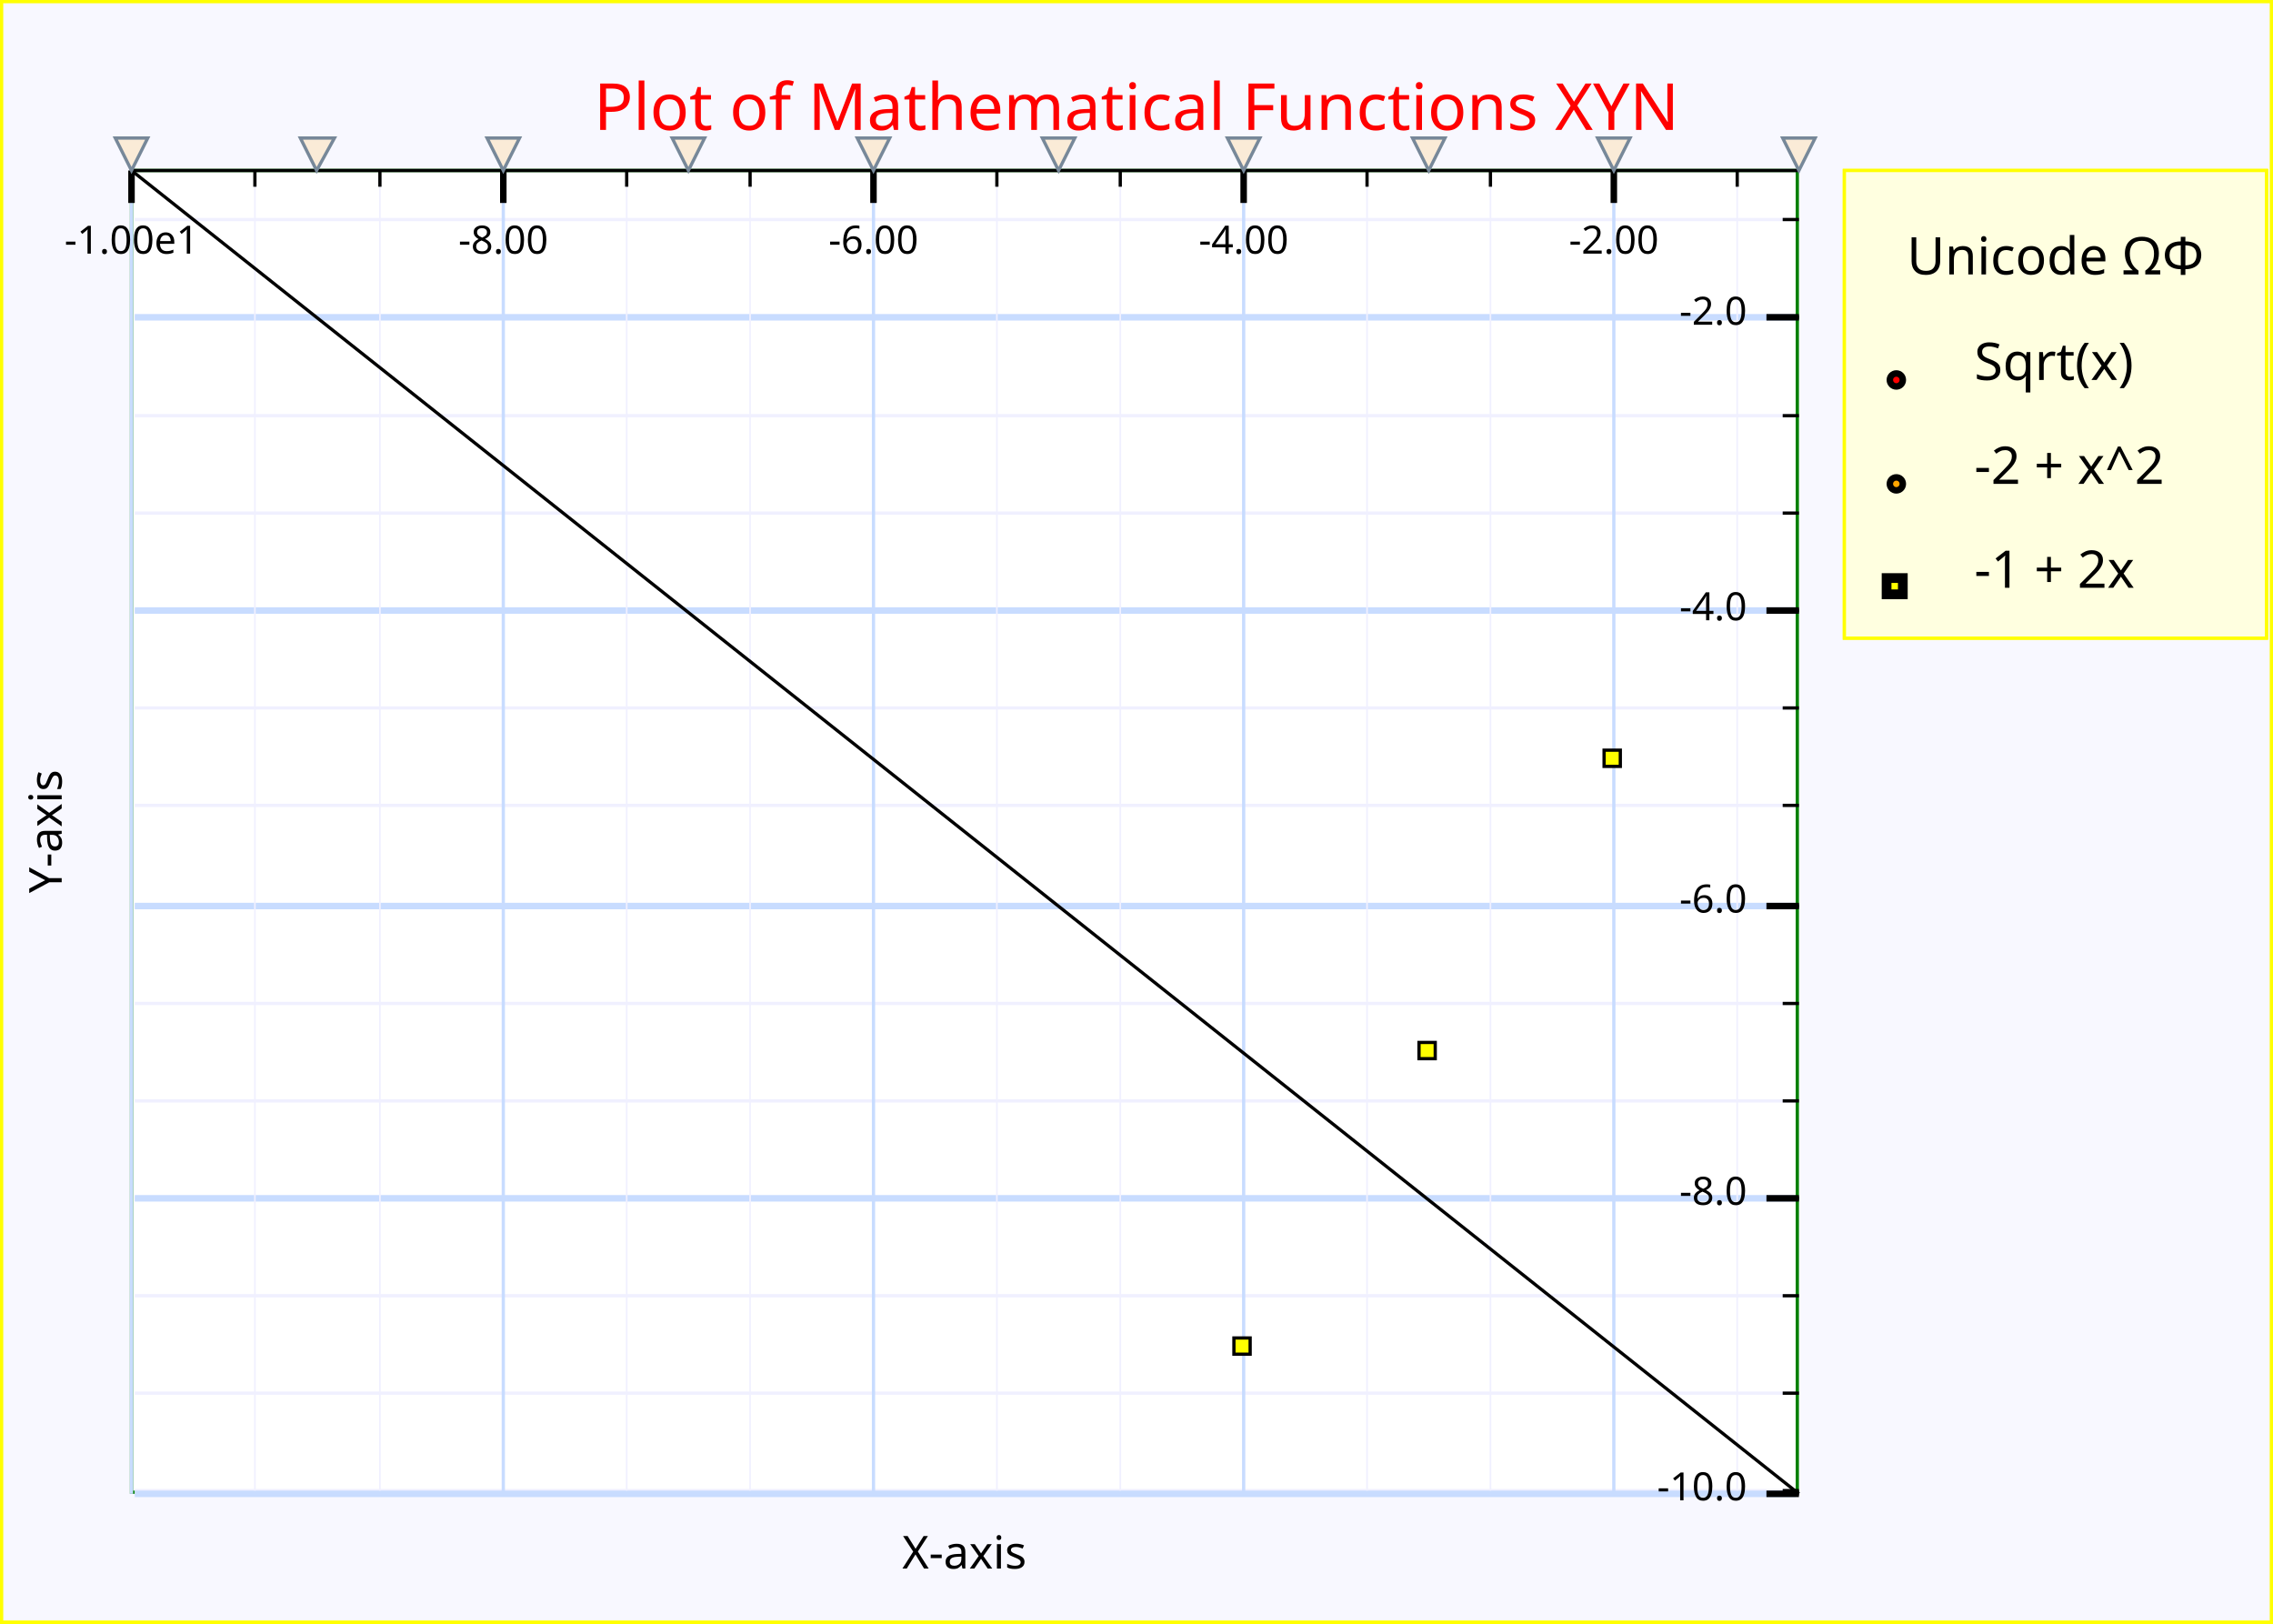
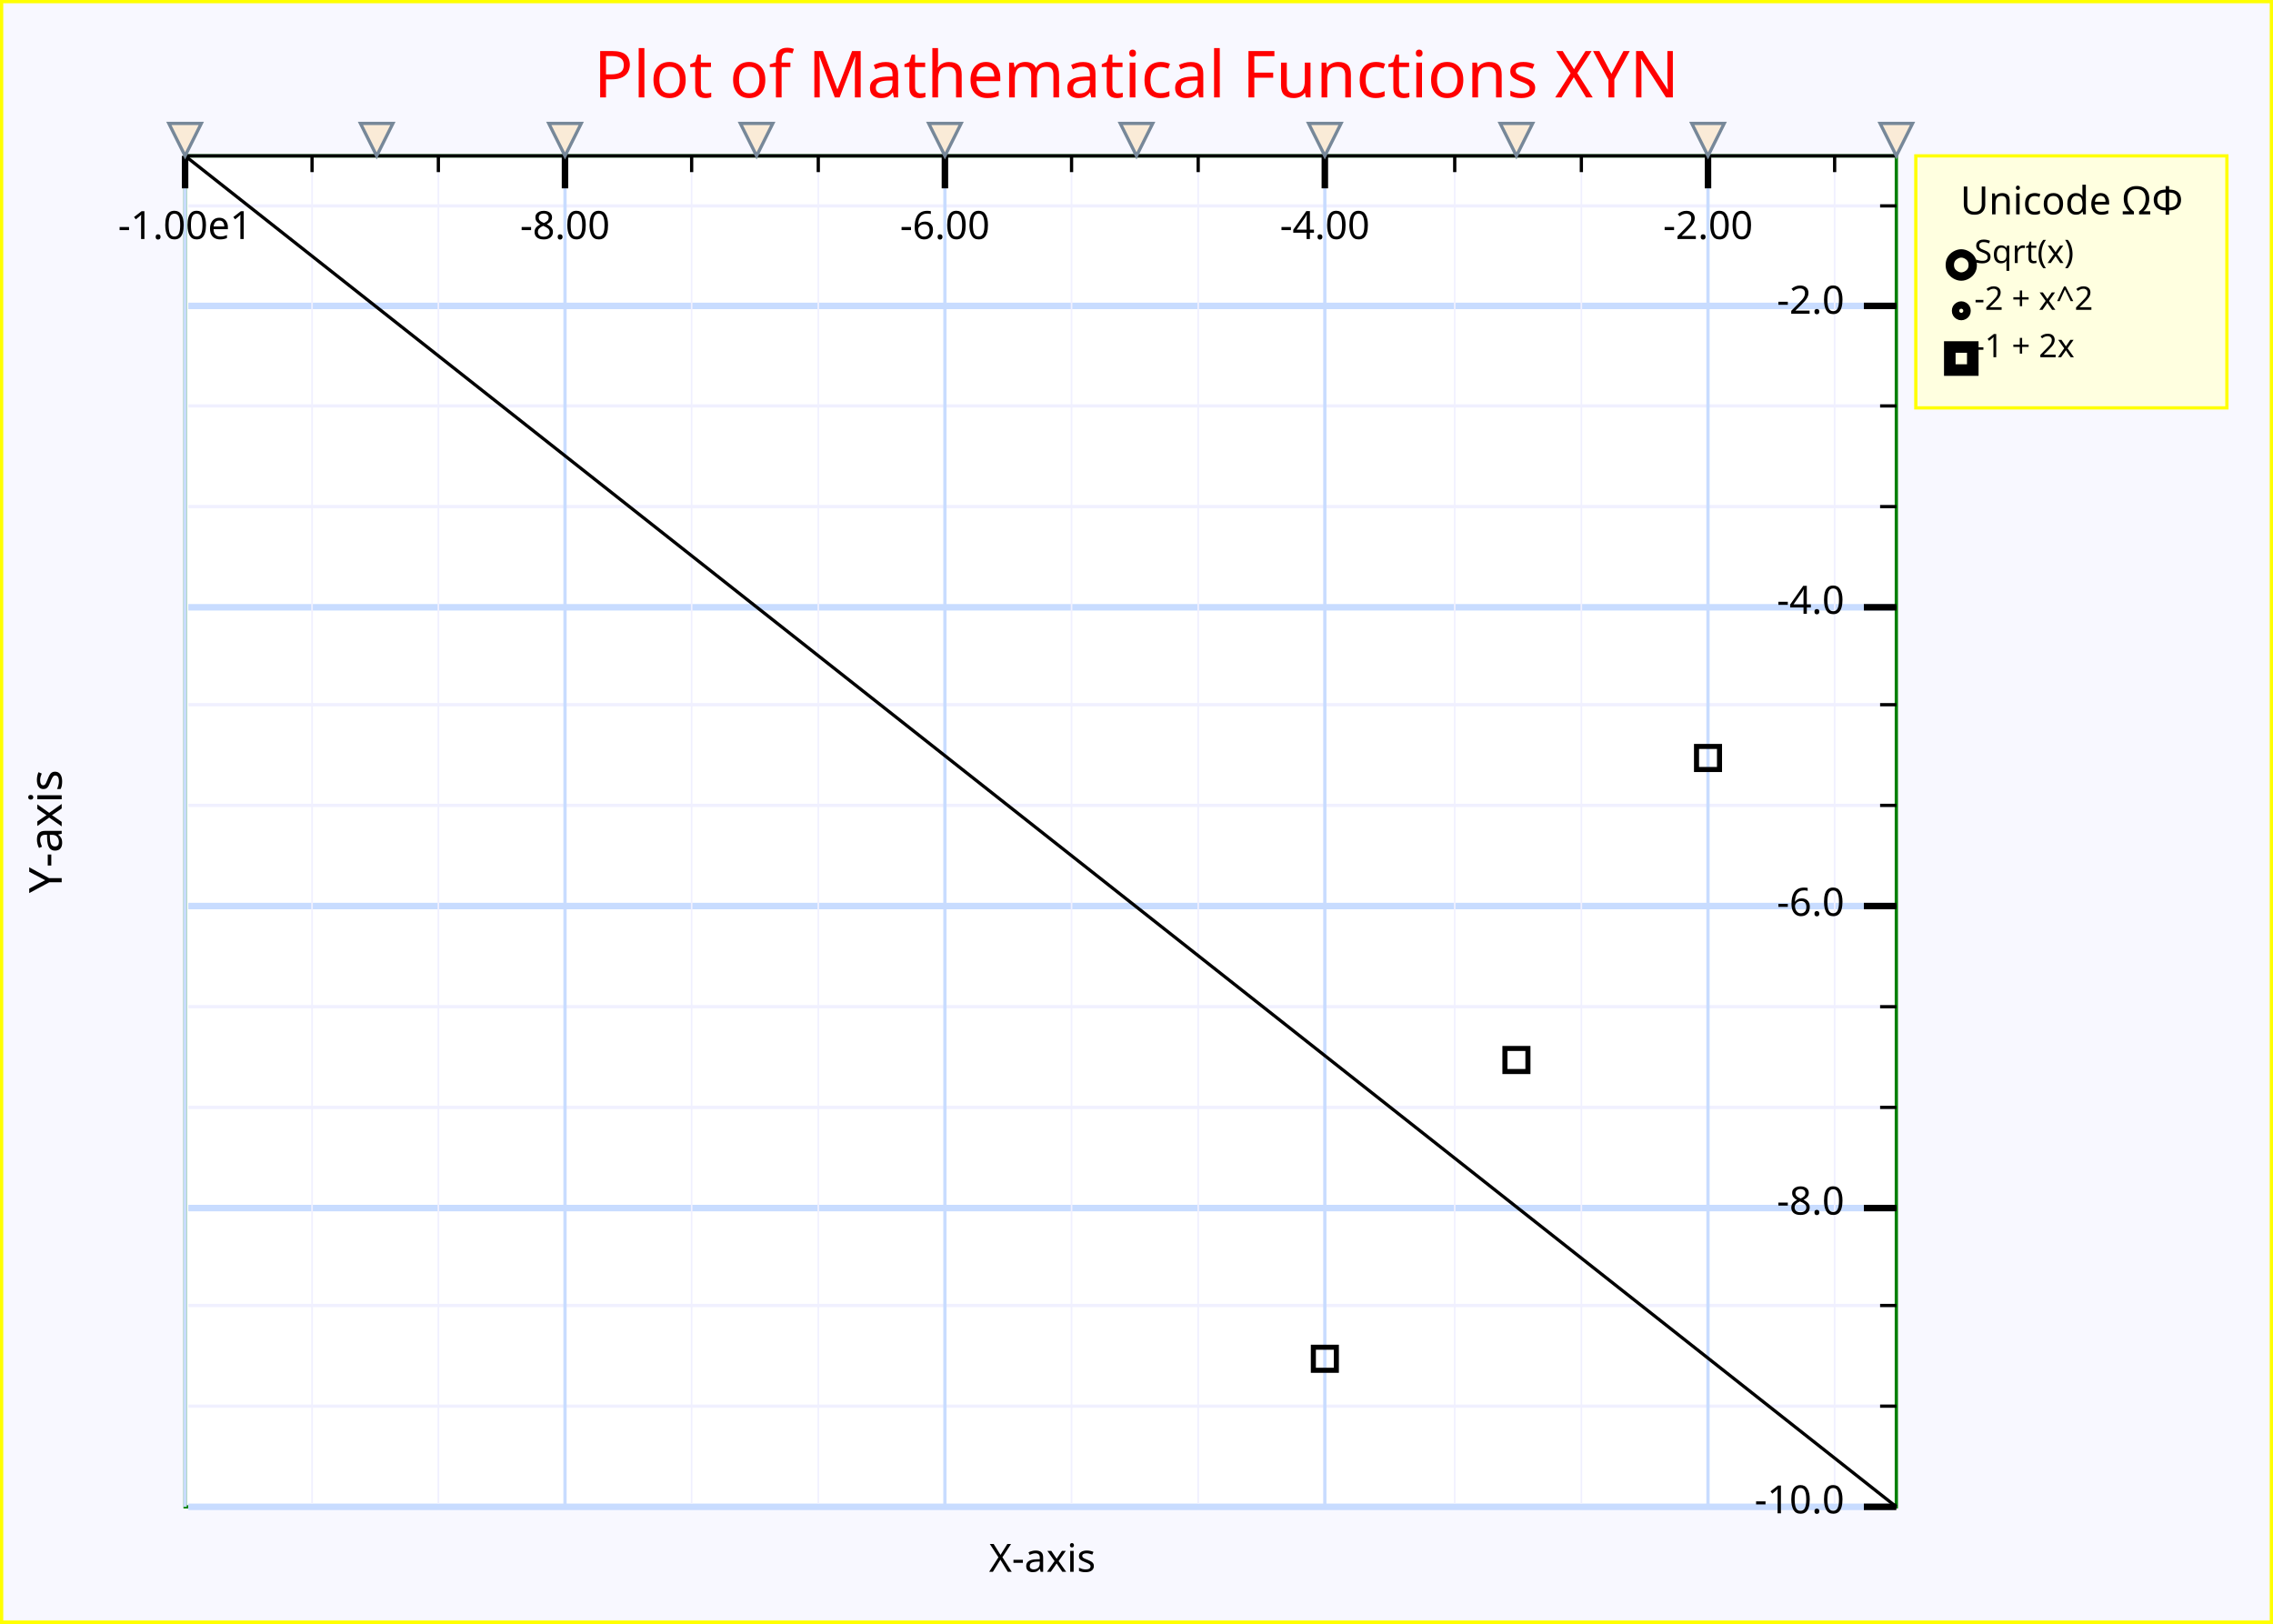
<svg xmlns="http://www.w3.org/2000/svg" width="700" height="500" version="1.1">
  <clipPath id="plot_window">
-     <rect x="41.5" y="53.5" width="511" height="405" />
+     <rect x="58" y="49" width="525" height="414" />
  </clipPath>
  <g id="imageBackground" stroke="rgb(255,255,0)" fill="rgb(248,248,255)" stroke-width="2">
    <rect x="0" y="0" width="700" height="500" />
  </g>
  <g id="plotBackground" stroke="rgb(0,128,0)" fill="rgb(255,255,255)" stroke-width="1">
-     <rect x="40.5" y="52.5" width="513" height="407" />
+     <rect x="57" y="48" width="527" height="416" />
  </g>
  <g id="yMinorGrid" stroke="rgb(240,240,255)" stroke-width="1">
-     <path d="M41.5,67.6 L553,67.6 M41.5,97.7 L553,97.7 M41.5,128 L553,128 M41.5,158 L553,158 M41.5,188 L553,188 M41.5,188 L553,188 M41.5,218 L553,218 M41.5,248 L553,248 M41.5,279 L553,279 M41.5,309 L553,309 M41.5,339 L553,339 M41.5,369 L553,369 M41.5,399 L553,399 M41.5,429 L553,429 M41.5,459 L553,459 M41.5,460 L553,460 " fill="none" />
+     <path d="M58,63.4 L583,63.4 M58,94.2 L583,94.2 M58,125 L583,125 M58,156 L583,156 M58,187 L583,187 M58,187 L583,187 M58,217 L583,217 M58,248 L583,248 M58,279 L583,279 M58,310 L583,310 M58,341 L583,341 M58,372 L583,372 M58,402 L583,402 M58,433 L583,433 M58,464 L583,464 M58,464 L583,464 " fill="none" />
  </g>
  <g id="yMajorGrid" stroke="rgb(200,220,255)" stroke-width="2">
-     <path d="M41.5,97.7 L553,97.7 M41.5,188 L553,188 M41.5,279 L553,279 M41.5,369 L553,369 M41.5,460 L553,460 " fill="none" />
+     <path d="M58,94.2 L583,94.2 M58,187 L583,187 M58,279 L583,279 M58,372 L583,372 M58,464 L583,464 " fill="none" />
  </g>
  <g id="xMinorGrid" stroke="rgb(240,240,255)" stroke-width="0.5">
-     <path d="M535,53.5 L535,459 M459,53.5 L459,459 M421,53.5 L421,459 M345,53.5 L345,459 M307,53.5 L307,459 M231,53.5 L231,459 M193,53.5 L193,459 M117,53.5 L117,459 M78.5,53.5 L78.5,459 " fill="none" />
+     <path d="M565,49 L565,463 M487,49 L487,463 M448,49 L448,463 M369,49 L369,463 M330,49 L330,463 M252,49 L252,463 M213,49 L213,463 M135,49 L135,463 M96.1,49 L96.1,463 " fill="none" />
  </g>
  <g id="xMajorGrid" stroke="rgb(200,220,255)" stroke-width="1">
-     <path d="M497,52.5 L497,460 M383,52.5 L383,460 M269,52.5 L269,460 M155,52.5 L155,460 M40.5,52.5 L40.5,460 " fill="none" />
+     <path d="M526,48 L526,464 M408,48 L408,464 M291,48 L291,464 M174,48 L174,464 M57,48 L57,464 " fill="none" />
  </g>
  <g id="yAxis" stroke="rgb(0,0,0)" stroke-width="1">
-     <line x1="40.5" y1="52.5" x2="554" y2="460" />
+     <line x1="57" y1="48" x2="584" y2="464" />
  </g>
  <g id="xAxis" stroke="rgb(0,0,0)" stroke-width="1">
-     <line x1="40.5" y1="52.5" x2="554" y2="52.5" />
+     <line x1="57" y1="48" x2="584" y2="48" />
  </g>
  <g id="yMinorTicks" stroke="rgb(0,0,0)" stroke-width="1">
-     <path d="M549,67.6 L554,67.6 M549,97.7 L554,97.7 M549,128 L554,128 M549,158 L554,158 M549,188 L554,188 M549,188 L554,188 M549,218 L554,218 M549,248 L554,248 M549,279 L554,279 M549,309 L554,309 M549,339 L554,339 M549,369 L554,369 M549,399 L554,399 M549,429 L554,429 M549,459 L554,459 M549,460 L554,460 " fill="none" />
+     <path d="M579,63.4 L584,63.4 M579,94.2 L584,94.2 M579,125 L584,125 M579,156 L584,156 M579,187 L584,187 M579,187 L584,187 M579,217 L584,217 M579,248 L584,248 M579,279 L584,279 M579,310 L584,310 M579,341 L584,341 M579,372 L584,372 M579,402 L584,402 M579,433 L584,433 M579,464 L584,464 M579,464 L584,464 " fill="none" />
  </g>
  <g id="xMinorTicks" stroke="rgb(0,0,0)" stroke-width="1">
-     <path d="M535,52.5 L535,57.5 M459,52.5 L459,57.5 M421,52.5 L421,57.5 M345,52.5 L345,57.5 M307,52.5 L307,57.5 M231,52.5 L231,57.5 M193,52.5 L193,57.5 M117,52.5 L117,57.5 M78.5,52.5 L78.5,57.5 " fill="none" />
+     <path d="M565,48 L565,53 M487,48 L487,53 M448,48 L448,53 M369,48 L369,53 M330,48 L330,53 M252,48 L252,53 M213,48 L213,53 M135,48 L135,53 M96.1,48 L96.1,53 " fill="none" />
  </g>
  <g id="yMajorTicks" stroke="rgb(0,0,0)" stroke-width="2">
-     <path d="M544,97.7 L554,97.7 M544,188 L554,188 M544,279 L554,279 M544,369 L554,369 M544,460 L554,460 " fill="none" />
+     <path d="M574,94.2 L584,94.2 M574,187 L584,187 M574,279 L584,279 M574,372 L584,372 M574,464 L584,464 " fill="none" />
  </g>
  <g id="xMajorTicks" stroke="rgb(0,0,0)" stroke-width="2">
-     <path d="M497,52.5 L497,62.5 M383,52.5 L383,62.5 M269,52.5 L269,62.5 M155,52.5 L155,62.5 M40.5,52.5 L40.5,62.5 " fill="none" />
+     <path d="M526,48 L526,58 M408,48 L408,58 M291,48 L291,58 M174,48 L174,58 M57,48 L57,58 " fill="none" />
  </g>
  <g id="xTicksValues">
-     <text x="497" y="78.1" text-anchor="middle" font-size="12" font-family="Lucida Sans Unicode">-2.00</text>
-     <text x="383" y="78.1" text-anchor="middle" font-size="12" font-family="Lucida Sans Unicode">-4.00</text>
-     <text x="269" y="78.1" text-anchor="middle" font-size="12" font-family="Lucida Sans Unicode">-6.00</text>
-     <text x="155" y="78.1" text-anchor="middle" font-size="12" font-family="Lucida Sans Unicode">-8.00</text>
-     <text x="40.5" y="78.1" text-anchor="middle" font-size="12" font-family="Lucida Sans Unicode">-1.00e1</text>
+     <text x="526" y="73.6" text-anchor="middle" font-size="12" font-family="Lucida Sans Unicode">-2.00</text>
+     <text x="408" y="73.6" text-anchor="middle" font-size="12" font-family="Lucida Sans Unicode">-4.00</text>
+     <text x="291" y="73.6" text-anchor="middle" font-size="12" font-family="Lucida Sans Unicode">-6.00</text>
+     <text x="174" y="73.6" text-anchor="middle" font-size="12" font-family="Lucida Sans Unicode">-8.00</text>
+     <text x="57" y="73.6" text-anchor="middle" font-size="12" font-family="Lucida Sans Unicode">-1.00e1</text>
  </g>
  <g id="yTicksValues">
-     <text x="538" y="100" text-anchor="end" font-size="12" font-family="Lucida Sans Unicode">-2.0</text>
-     <text x="538" y="191" text-anchor="end" font-size="12" font-family="Lucida Sans Unicode">-4.0</text>
-     <text x="538" y="281" text-anchor="end" font-size="12" font-family="Lucida Sans Unicode">-6.0</text>
-     <text x="538" y="371" text-anchor="end" font-size="12" font-family="Lucida Sans Unicode">-8.0</text>
-     <text x="538" y="462" text-anchor="end" font-size="12" font-family="Lucida Sans Unicode">-10.0</text>
+     <text x="568" y="96.6" text-anchor="end" font-size="12" font-family="Lucida Sans Unicode">-2.0</text>
+     <text x="568" y="189" text-anchor="end" font-size="12" font-family="Lucida Sans Unicode">-4.0</text>
+     <text x="568" y="282" text-anchor="end" font-size="12" font-family="Lucida Sans Unicode">-6.0</text>
+     <text x="568" y="374" text-anchor="end" font-size="12" font-family="Lucida Sans Unicode">-8.0</text>
+     <text x="568" y="466" text-anchor="end" font-size="12" font-family="Lucida Sans Unicode">-10.0</text>
  </g>
  <g id="yLabel">
    <text x="19" y="256" text-anchor="middle" transform="rotate(-90 19 256 )" font-size="14" font-family="Lucida Sans Unicode">Y-axis</text>
  </g>
  <g id="xLabel">
-     <text x="297" y="483" text-anchor="middle" font-size="14" font-family="Lucida Sans Unicode">X-axis</text>
+     <text x="321" y="484" text-anchor="middle" font-size="12" font-family="Lucida Sans Unicode">X-axis</text>
  </g>
  <g id="plotLines" stroke-width="2">
-     <g clip-path="url(#plot_window)" stroke="rgb(0,0,0)">
-       <path d="M40.5,-4.42e+03 S86.1,-3.73e+03 97.5,-3.57e+03 S143,-2.94e+03 155,-2.8e+03 S200,-2.24e+03 212,-2.12e+03 S257,-1.64e+03 269,-1.53e+03 S314,-1.12e+03 326,-1.03e+03 S371,-698 383,-626 S428,-364 440,-309 S485,-119 497,-83.2 S542,34.4 554,52.5 S599,97.7 611,97.7 S656,70.6 668,52.5 S713,-47 725,-83.2 S770,-255 782,-309 S827,-553 839,-626 S884,-942 896,-1.03e+03 S941,-1.42e+03 953,-1.53e+03 S998,-1.99e+03 1.01e+03,-2.12e+03 S1.06e+03,-2.65e+03 1.07e+03,-2.8e+03 S1.11e+03,-3.4e+03 1.12e+03,-3.57e+03 S1.18e+03,-4.51e+03 1.18e+03,-4.42e+03 " fill="none" />
+     <g clip-path="url(#plot_window)" stroke="rgb(0,0,0)" stroke-width="2">
+       <path d="M57,-4.53e+03 S104,-3.82e+03 116,-3.65e+03 S162,-3.01e+03 174,-2.86e+03 S221,-2.3e+03 233,-2.17e+03 S280,-1.68e+03 291,-1.57e+03 S338,-1.15e+03 350,-1.06e+03 S397,-719 408,-645 S455,-377 467,-322 S514,-128 526,-90.7 S573,29.5 584,48 S631,94.2 643,94.2 S690,66.5 701,48 S748,-53.7 760,-90.7 S807,-266 819,-322 S865,-571 877,-645 S924,-969 936,-1.06e+03 S983,-1.46e+03 994,-1.57e+03 S1.04e+03,-2.04e+03 1.05e+03,-2.17e+03 S1.1e+03,-2.72e+03 1.11e+03,-2.86e+03 S1.16e+03,-3.48e+03 1.17e+03,-3.65e+03 S1.23e+03,-4.62e+03 1.23e+03,-4.53e+03 " fill="none" />
    </g>
  </g>
  <g id="plotPoints" clip-path="url(#plot_window)">
    <g stroke="rgb(0,0,0)" fill="rgb(255,255,0)">
-       <rect x="380" y="412" width="5" height="5" />
-       <rect x="437" y="321" width="5" height="5" />
-       <rect x="494" y="231" width="5" height="5" />
+       <text x="408" y="421" text-anchor="middle" font-size="10" font-family="Lucida Sans Unicode">□</text>
+       <text x="467" y="329" text-anchor="middle" font-size="10" font-family="Lucida Sans Unicode">□</text>
+       <text x="526" y="236" text-anchor="middle" font-size="10" font-family="Lucida Sans Unicode">□</text>
    </g>
  </g>
  <g id="limitPoints" stroke="rgb(119,136,153)" fill="rgb(250,235,215)">
-     <polygon points=" 35.5,42.5 45.5,42.5 40.5,52.5" />
-     <polygon points=" 92.5,42.5 103,42.5 97.5,52.5" />
-     <polygon points=" 150,42.5 160,42.5 155,52.5" />
-     <polygon points=" 207,42.5 217,42.5 212,52.5" />
-     <polygon points=" 264,42.5 274,42.5 269,52.5" />
-     <polygon points=" 321,42.5 331,42.5 326,52.5" />
-     <polygon points=" 378,42.5 388,42.5 383,52.5" />
-     <polygon points=" 435,42.5 445,42.5 440,52.5" />
-     <polygon points=" 492,42.5 502,42.5 497,52.5" />
-     <polygon points=" 549,42.5 559,42.5 554,52.5" />
+     <polygon points=" 52,38 62,38 57,48" />
+     <polygon points=" 111,38 121,38 116,48" />
+     <polygon points=" 169,38 179,38 174,48" />
+     <polygon points=" 228,38 238,38 233,48" />
+     <polygon points=" 286,38 296,38 291,48" />
+     <polygon points=" 345,38 355,38 350,48" />
+     <polygon points=" 403,38 413,38 408,48" />
+     <polygon points=" 462,38 472,38 467,48" />
+     <polygon points=" 521,38 531,38 526,48" />
+     <polygon points=" 579,38 589,38 584,48" />
  </g>
  <g id="legendBackground" stroke="rgb(255,255,0)" fill="rgb(255,255,224)" stroke-width="1">
-     <rect x="568" y="52.5" width="130" height="144" />
-     <rect x="568" y="52.5" width="130" height="144" />
+     <rect x="590" y="48" width="95.8" height="77.6" />
  </g>
  <g id="legendPoints">
    <g stroke="rgb(0,0,0)" fill="rgb(255,0,0)" stroke-width="2">
-       <circle cx="584" cy="117" r="2" />
+       <text x="604" y="84.2" text-anchor="middle" font-size="10" font-family="Lucida Sans Unicode">○</text>
    </g>
    <g stroke="rgb(0,0,0)" fill="rgb(255,165,0)" stroke-width="2">
-       <circle cx="584" cy="149" r="2" />
+       <text x="604" y="97" text-anchor="middle" font-size="5" font-family="Lucida Sans Unicode">○</text>
    </g>
    <g stroke="rgb(0,0,0)" fill="rgb(255,255,0)" stroke-width="3">
-       <rect x="581" y="178" width="5" height="5" />
+       <text x="604" y="113" text-anchor="middle" font-size="10" font-family="Lucida Sans Unicode">□</text>
    </g>
  </g>
  <g id="legendText">
-     <text x="633" y="84.5" text-anchor="middle" font-size="16" font-family="Lucida Sans Unicode">Unicode ΩΦ</text>
-     <text x="608" y="117" font-size="16" font-family="Lucida Sans Unicode">Sqrt(x)</text>
-     <text x="608" y="149" font-size="16" font-family="Lucida Sans Unicode">-2 + x^2</text>
-     <text x="608" y="181" font-size="16" font-family="Lucida Sans Unicode">-1 + 2x</text>
+     <text x="638" y="66" text-anchor="middle" font-family="Lucida Sans Unicode" font-weight="normal">Unicode ΩΦ</text>
+     <text x="608" y="81" font-size="10" font-family="Lucida Sans Unicode" font-weight="normal">Sqrt(x)</text>
+     <text x="608" y="95.4" font-size="10" font-family="Lucida Sans Unicode" font-weight="normal">-2 + x^2</text>
+     <text x="608" y="110" font-size="10" font-family="Lucida Sans Unicode" font-weight="normal">-1 + 2x</text>
  </g>
  <g id="title" fill="rgb(255,0,0)">
-     <text x="350" y="40" text-anchor="middle" font-size="20" font-family="Lucida Sans Unicode">Plot of Mathematical Functions XYN</text>
+     <text x="350" y="30" text-anchor="middle" font-size="20" font-family="Lucida Sans Unicode" font-weight="normal">Plot of Mathematical Functions XYN</text>
  </g>
  <g id="plotXValues" />
  <g id="plotYValues" />
</svg>
